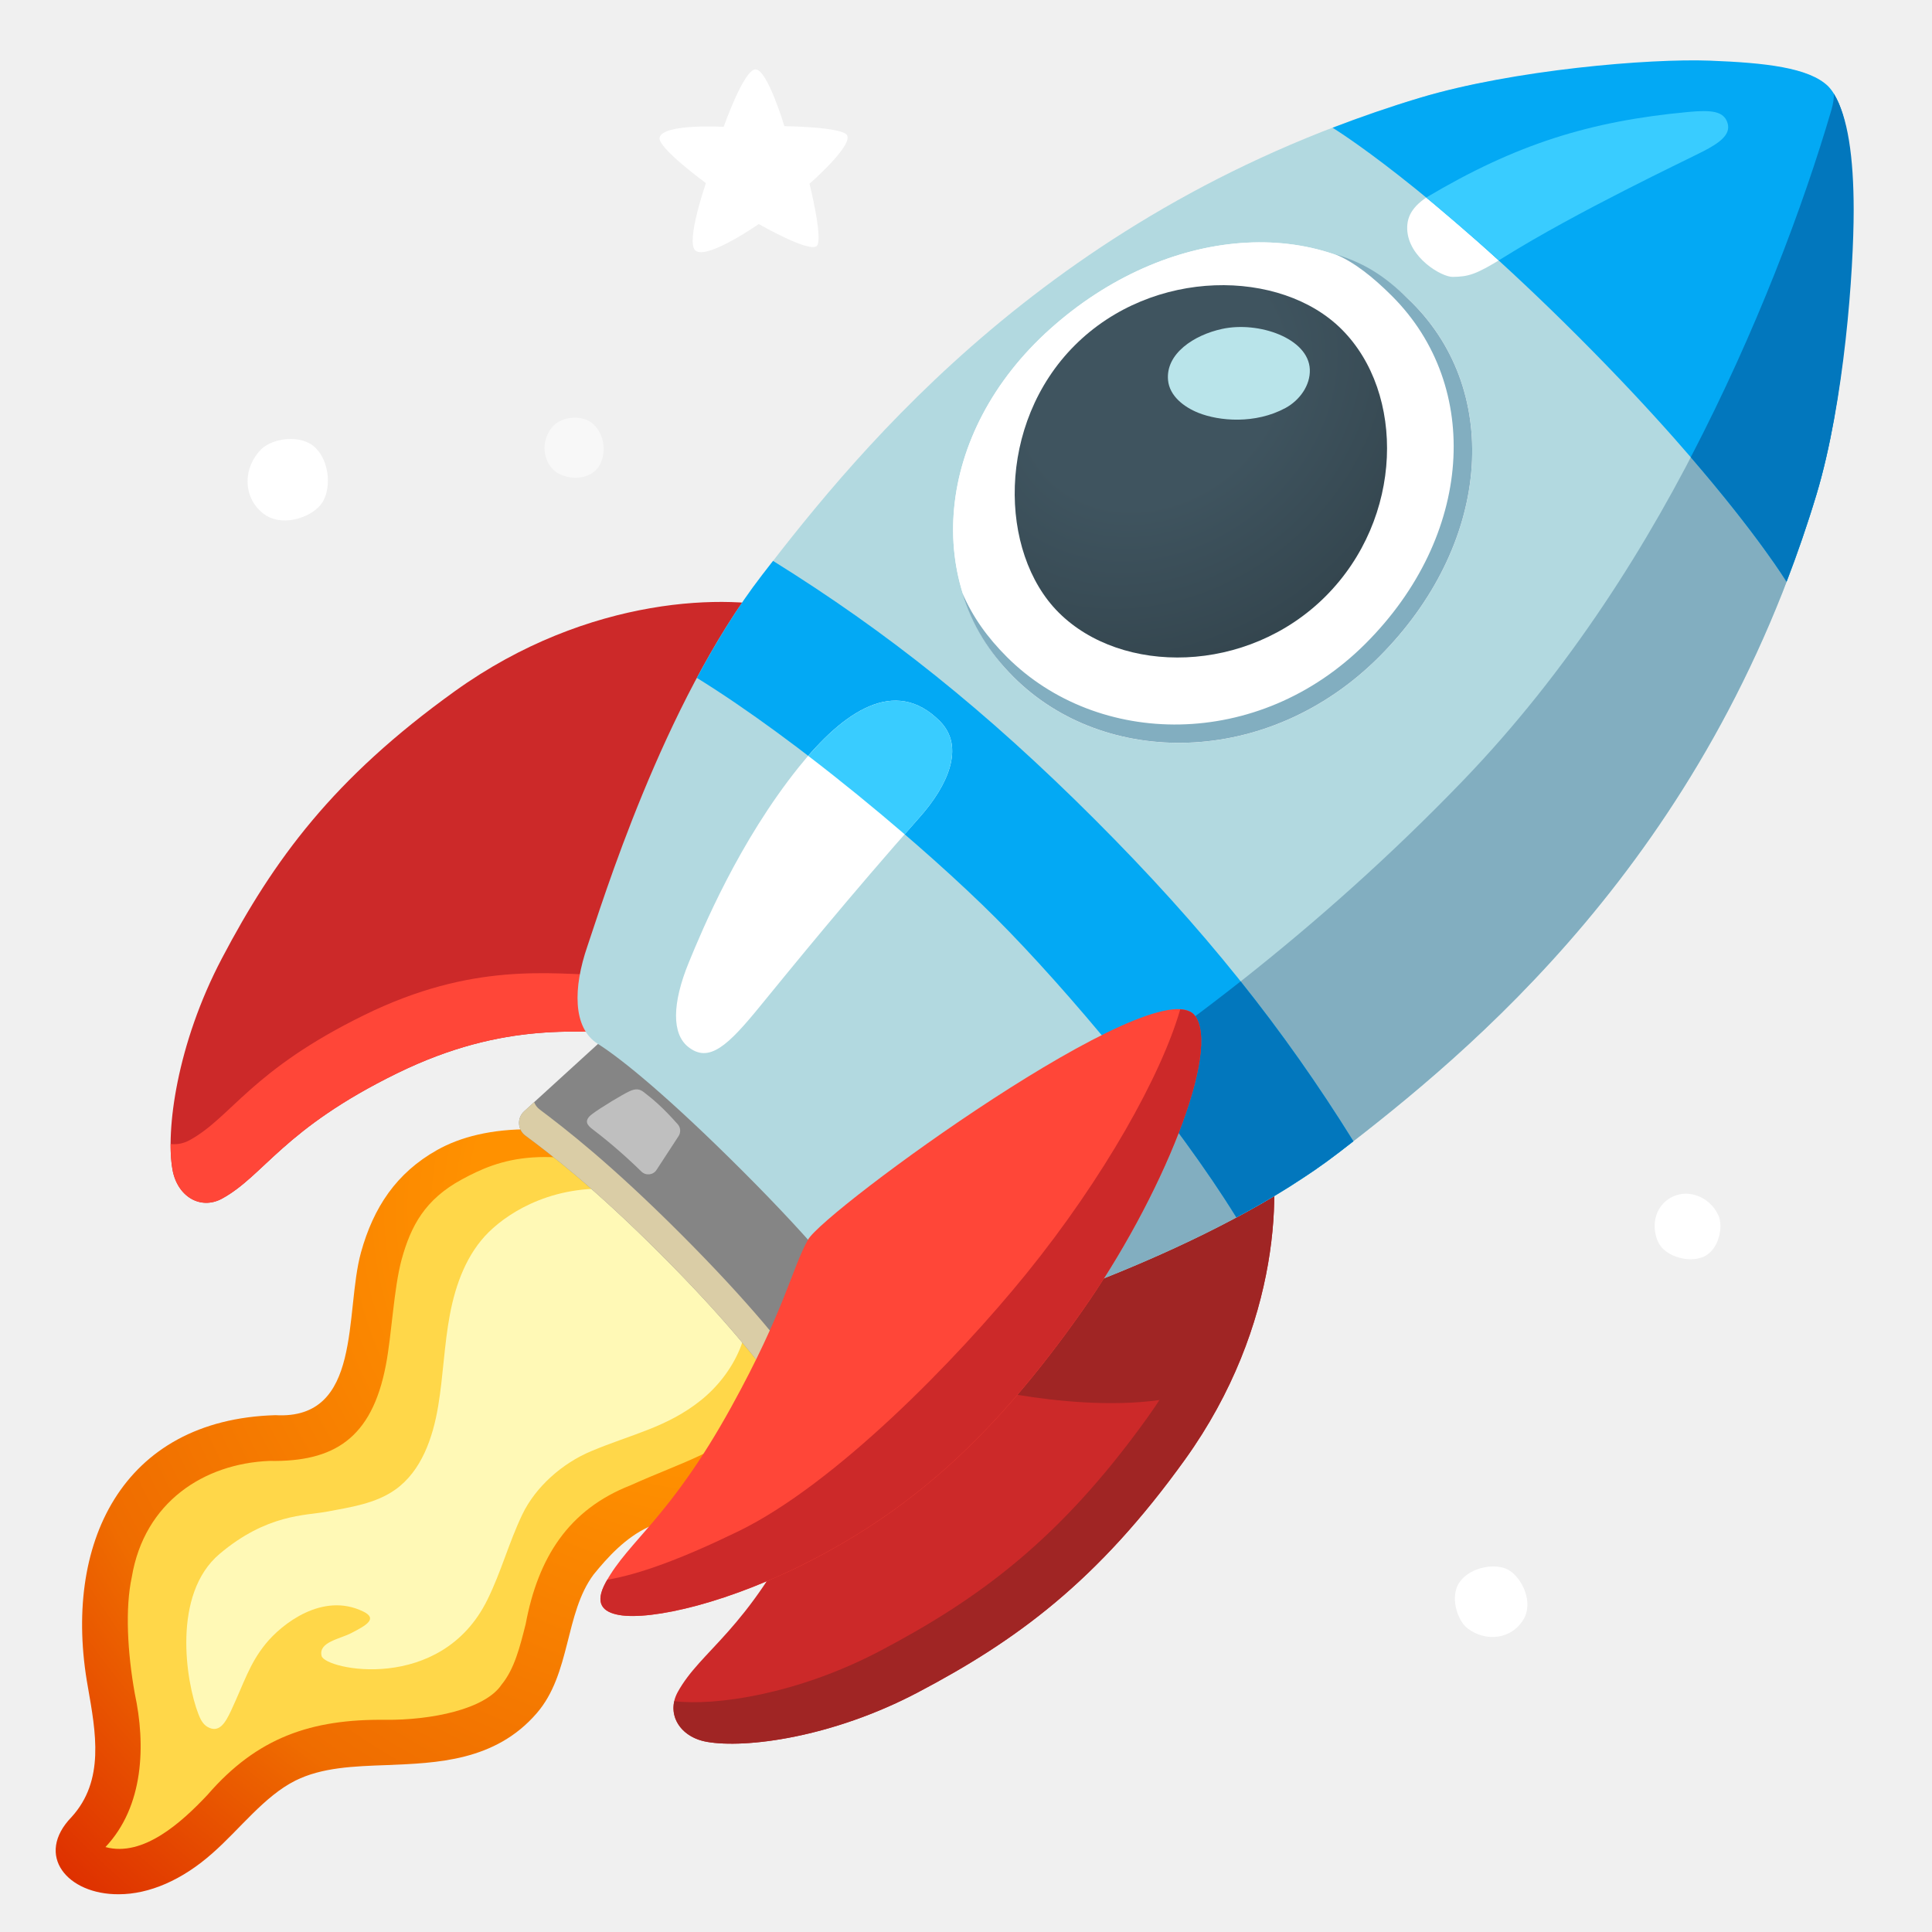
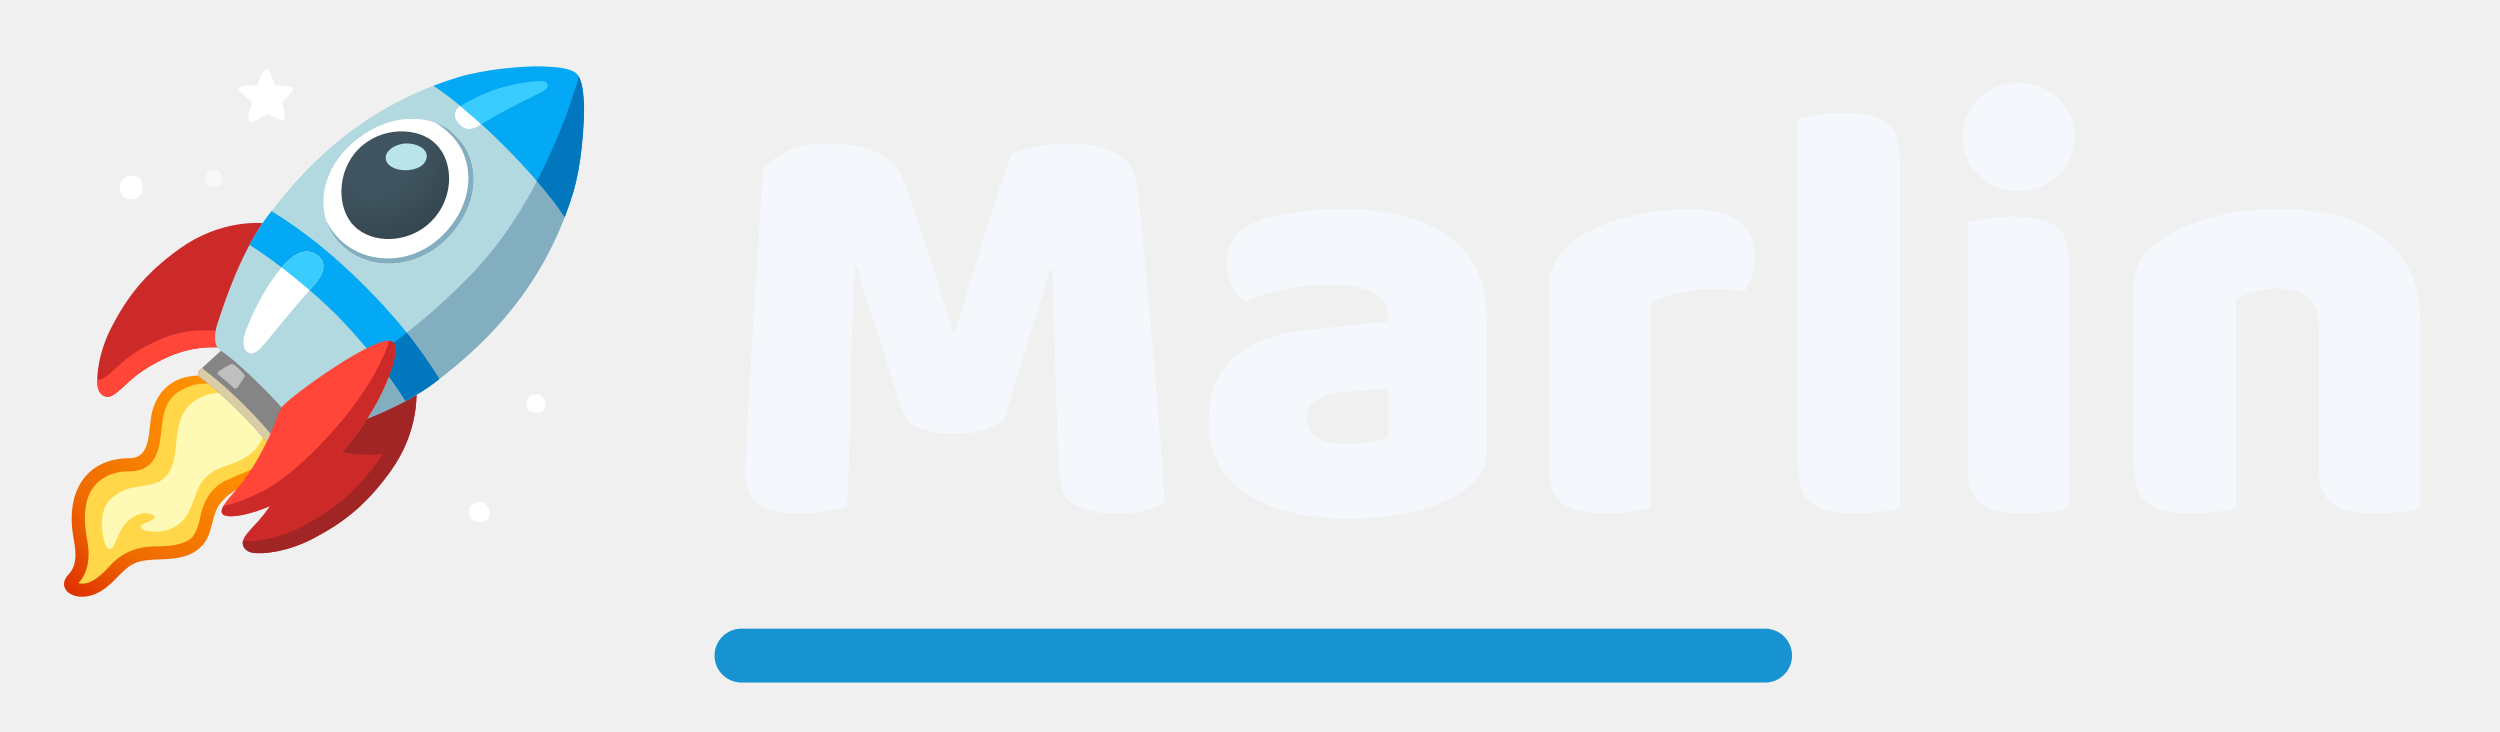
- <svg xmlns="http://www.w3.org/2000/svg" version="1.1" id="Layer_2_00000010285873290264657570000016425740306604066721_" x="0" y="0" viewBox="0 0 128 128" enable-background="new 0 0 128 128" xml:space="preserve">
-   <g>
+ <svg xmlns="http://www.w3.org/2000/svg" viewBox="0 0 417.4 121.8" width="417" height="122">
+   <svg x="8.0" y="8.0" width="93.3" height="93.3" viewBox="0 0 128 128">
    <g>
-       <path fill="#FFFFFF" d="M17.31,29.762c-1.2,1.2-1.254,3.123,0.086,4.225     c1.189,0.983,3.123,0.346,3.847-0.54c0.724-0.886,0.638-2.81-0.324-3.761     C19.958,28.724,18.045,29.038,17.31,29.762z" />
-       <path opacity="0.5" fill="#FFFFFF" enable-background="new    " d="M36.634,28.239     c-0.908,1.005-0.616,2.496,0.227,3.048c0.843,0.551,2.107,0.497,2.723-0.259     c0.551-0.681,0.616-2.042-0.227-2.885C38.623,27.417,37.218,27.59,36.634,28.239z     " />
-       <path fill="#FFFFFF" d="M47.946,8.402c0,0,1.318-3.761,2.097-3.804     c0.789-0.043,1.924,3.761,1.924,3.761s3.901,0.043,4.161,0.616     c0.335,0.735-2.496,3.199-2.496,3.199s0.919,3.674,0.486,4.117     c-0.486,0.486-3.847-1.448-3.847-1.448s-3.458,2.41-4.204,1.751     c-0.648-0.573,0.702-4.463,0.702-4.463s-3.242-2.367-3.069-3.026     C43.947,8.175,47.946,8.402,47.946,8.402z" />
-       <path fill="#FFFFFF" d="M97.244,107.895c1.194,0.9,2.878,0.722,3.672-0.573     c0.719-1.154-0.08-2.762-0.933-3.286c-0.854-0.524-2.522-0.225-3.246,0.732     C96.024,105.714,96.523,107.356,97.244,107.895z" />
-       <path fill="#FFFFFF" d="M113.842,80.506c-0.577-1.249-2.118-1.849-3.286-1.075     c-1.133,0.757-1.086,2.204-0.62,3.001s1.948,1.279,2.951,0.82     C113.89,82.794,114.194,81.254,113.842,80.506z" />
      <g>
-         <path fill="#FFD749" d="M30.211,77.192c-2.344,1.317-4.129,3.593-4.848,6.183      c-0.571,2.055-0.488,4.233-0.882,6.329c-0.394,2.096-1.448,4.278-3.421,5.089      c-1.04,0.428-2.198,0.418-3.319,0.501c-2.522,0.188-5.081,0.926-7.007,2.566      c-1.87,1.592-3.005,3.93-3.476,6.341c-0.471,2.411-0.322,4.904,0.047,7.333      c0.294,1.939,0.727,3.904,0.429,5.842c-0.224,1.457-0.868,2.848-1.834,3.961      c-0.374,0.431-0.829,0.939-0.681,1.49c0.101,0.375,0.458,0.622,0.811,0.783      c2.347,1.073,5.115-0.233,7.044-1.947s3.523-3.889,5.833-5.039      c2.448-1.219,5.312-1.098,8.044-1.238c2.731-0.14,5.709-0.711,7.443-2.826      c2.119-2.585,1.66-6.607,3.775-9.196c1.152-1.41,2.893-2.172,4.549-2.928      c3.047-1.391,6.104-2.984,8.327-5.489c2.223-2.505,3.473-6.121,2.37-9.284      c-0.763-2.189-2.51-3.871-4.239-5.414c-1.475-1.316-3.003-2.659-4.858-3.343      C36.636,74.073,32.614,75.841,30.211,77.192z" />
+         <path fill="#FFFFFF" d="M17.31,29.762c-1.2,1.2-1.254,3.123,0.086,4.225     c1.189,0.983,3.123,0.346,3.847-0.54c0.724-0.886,0.638-2.81-0.324-3.761     C19.958,28.724,18.045,29.038,17.31,29.762z" />
+         <path opacity="0.5" fill="#FFFFFF" enable-background="new    " d="M36.634,28.239     c-0.908,1.005-0.616,2.496,0.227,3.048c0.843,0.551,2.107,0.497,2.723-0.259     c0.551-0.681,0.616-2.042-0.227-2.885C38.623,27.417,37.218,27.59,36.634,28.239z     " />
+         <path fill="#FFFFFF" d="M47.946,8.402c0,0,1.318-3.761,2.097-3.804     c0.789-0.043,1.924,3.761,1.924,3.761s3.901,0.043,4.161,0.616     c0.335,0.735-2.496,3.199-2.496,3.199s0.919,3.674,0.486,4.117     c-0.486,0.486-3.847-1.448-3.847-1.448s-3.458,2.41-4.204,1.751     c-0.648-0.573,0.702-4.463,0.702-4.463s-3.242-2.367-3.069-3.026     C43.947,8.175,47.946,8.402,47.946,8.402z" />
+         <path fill="#FFFFFF" d="M97.244,107.895c1.194,0.9,2.878,0.722,3.672-0.573     c0.719-1.154-0.08-2.762-0.933-3.286c-0.854-0.524-2.522-0.225-3.246,0.732     C96.024,105.714,96.523,107.356,97.244,107.895z" />
+         <path fill="#FFFFFF" d="M113.842,80.506c-0.577-1.249-2.118-1.849-3.286-1.075     c-1.133,0.757-1.086,2.204-0.62,3.001s1.948,1.279,2.951,0.82     C113.89,82.794,114.194,81.254,113.842,80.506z" />
        <g>
-           <radialGradient id="SVGID_1_" cx="47.32" cy="80.024" r="62.861" gradientUnits="userSpaceOnUse">
-             <stop offset="0.255" style="stop-color:#FF9100" />
-             <stop offset="0.714" style="stop-color:#EF6C00" />
-             <stop offset="1" style="stop-color:#DD2C00" />
+           <path fill="#FFD749" d="M30.211,77.192c-2.344,1.317-4.129,3.593-4.848,6.183      c-0.571,2.055-0.488,4.233-0.882,6.329c-0.394,2.096-1.448,4.278-3.421,5.089      c-1.04,0.428-2.198,0.418-3.319,0.501c-2.522,0.188-5.081,0.926-7.007,2.566      c-1.87,1.592-3.005,3.93-3.476,6.341c-0.471,2.411-0.322,4.904,0.047,7.333      c0.294,1.939,0.727,3.904,0.429,5.842c-0.224,1.457-0.868,2.848-1.834,3.961      c-0.374,0.431-0.829,0.939-0.681,1.49c0.101,0.375,0.458,0.622,0.811,0.783      c2.347,1.073,5.115-0.233,7.044-1.947s3.523-3.889,5.833-5.039      c2.448-1.219,5.312-1.098,8.044-1.238c2.731-0.14,5.709-0.711,7.443-2.826      c2.119-2.585,1.66-6.607,3.775-9.196c1.152-1.41,2.893-2.172,4.549-2.928      c3.047-1.391,6.104-2.984,8.327-5.489c2.223-2.505,3.473-6.121,2.37-9.284      c-0.763-2.189-2.51-3.871-4.239-5.414c-1.475-1.316-3.003-2.659-4.858-3.343      C36.636,74.073,32.614,75.841,30.211,77.192z" />
+           <g>
+             <radialGradient id="marlin-SVGID_1_" cx="47.32" cy="80.024" r="62.861" gradientUnits="userSpaceOnUse">
+               <stop offset="0.255" style="stop-color:#FF9100" />
+               <stop offset="0.714" style="stop-color:#EF6C00" />
+               <stop offset="1" style="stop-color:#DD2C00" />
+             </radialGradient>
+             <path fill="url(#marlin-SVGID_1_)" d="M7.869,125.499c-3.402,0.025-5.59-2.576-3.126-5.118       c2.205-2.421,1.606-5.6,1.078-8.623       C4.122,102.325,8.057,94.051,18.247,93.759       c5.79,0.329,4.571-6.81,5.67-10.786c0.83-2.987,2.344-5.264,5.046-6.783       c3.027-1.7,8.248-2.194,16.1,0.703c2.164,0.799,3.696,0.977,5.11,2.238       c5.619,4.462,7.173,10.759,1.992,16.813       c-2.394,2.699-6.009,3.764-9.178,5.212c-1.545,0.703-2.741,2.03-3.658,3.159       c-1.923,2.574-1.5,6.582-3.776,9.197c-2.75,3.182-6.632,3.292-9.901,3.429       c-2.222,0.078-4.321,0.152-6.077,1.026c-2.07,1.034-3.69,3.228-5.505,4.818       C12.067,124.563,9.88,125.499,7.869,125.499z M6.986,122.373       c2.508,0.683,5.064-1.652,6.769-3.467c3.294-3.802,6.875-5.021,11.791-4.964       c3.017,0.028,6.592-0.692,7.686-2.333c0.848-1.033,1.211-2.481,1.596-4.014       c0.827-4.416,2.849-7.585,6.953-9.192c3.332-1.508,6.214-2.268,8.141-4.45       c4.036-4.771,2.642-9.098-1.746-12.583c-1.289-1.151-2.749-2.454-4.379-3.056       c-7.56-2.788-10.746-1.502-13.197-0.174       c-2.452,1.328-3.376,3.088-3.984,5.278c-0.535,1.955-0.656,4.991-1.056,7.049       c-0.931,4.842-3.44,6.4-7.708,6.322c-4.326,0.176-8.286,2.716-9.121,7.698       c-0.443,2.044-0.294,4.964,0.2,7.719       C9.66,115.596,9.54,119.666,6.986,122.373z" />
+           </g>
+           <path fill="#FFF9B6" d="M41.291,78.828c-4.457-0.495-7.495,1.417-8.898,2.791      c-1.463,1.434-2.206,3.456-2.586,5.47c-0.38,2.013-0.441,4.074-0.781,6.095      c-0.352,2.089-1.105,4.274-2.83,5.503c-1.309,0.933-2.971,1.169-4.551,1.466      c-1.389,0.262-3.961,0.143-7.103,2.803c-3.141,2.66-2.242,8.423-1.396,10.61      c0.126,0.325,0.289,0.661,0.589,0.838c0.779,0.459,1.196-0.261,1.579-1.08      c0.862-1.845,1.206-3.082,2.279-4.407c1.074-1.325,3.774-3.457,6.462-2.155      c1.01,0.489,0.191,0.929-0.782,1.434c-0.765,0.397-2.19,0.597-1.967,1.513      c0.223,0.916,7.916,2.518,10.986-3.723c0.932-1.894,1.397-3.724,2.304-5.63      c0.883-1.855,2.669-3.414,4.563-4.209c2.701-1.135,5.021-1.571,7.271-3.37      c2.188-1.749,3.751-4.786,2.785-7.415      C47.576,80.889,45.429,79.287,41.291,78.828z" />
+           <g>
+             <path fill="#CC2929" d="M52.283,40.402c-3.876-1.083-13.243-1.003-22.143,5.387       c-8.078,5.8-12,11.169-15.441,17.71       c-2.999,5.701-3.726,11.424-3.272,13.983c0.32,1.805,1.869,2.707,3.293,1.924       c2.802-1.541,4.033-4.599,11.592-8.3c7.161-3.506,12.247-2.717,16.156-2.615       C45.415,68.569,56.159,41.485,52.283,40.402z" />
+             <path fill="#FF4638" d="M52.283,40.402c-0.414-0.116-0.904-0.214-1.436-0.297       c-0.974,7.597-8.198,24.579-10.534,24.518       c-3.909-0.102-8.995-0.892-16.156,2.615       c-7.558,3.701-8.79,6.759-11.592,8.3c-0.423,0.232-0.853,0.301-1.262,0.257       c-0.002,0.653,0.04,1.224,0.123,1.688c0.32,1.805,1.869,2.707,3.293,1.924       c2.802-1.541,4.033-4.599,11.592-8.3c7.161-3.506,12.247-2.717,16.156-2.615       C45.415,68.569,56.159,41.485,52.283,40.402z" />
+           </g>
+           <path fill="#CC2929" d="M83.903,74.544c1.083,3.876,1.003,13.243-5.387,22.143      c-5.8,8.078-11.169,12-17.71,15.441      c-5.701,2.999-11.424,3.726-13.983,3.272c-1.805-0.32-2.707-1.869-1.924-3.293      c1.541-2.802,4.599-4.033,8.3-11.592c3.506-7.161,2.717-12.247,2.615-16.156      C55.737,81.413,82.82,70.668,83.903,74.544z" />
+           <path fill="#A02524" d="M83.232,77.971l-11.438,5.706l-7.415,8.118      c0,0,8.807,2.287,14.799,0.455L83.232,77.971z" />
+           <path fill="#A02524" d="M83.903,74.544c-0.166-0.595-0.949-0.842-2.147-0.83      c0.572,4.55-0.245,12.558-5.752,20.229      c-5.799,8.078-11.169,12-17.71,15.441      c-5.449,2.867-10.913,3.655-13.619,3.322c-0.282,1.233,0.595,2.418,2.148,2.694      c2.559,0.454,8.283-0.273,13.983-3.272      c6.541-3.441,11.911-7.363,17.71-15.441      C84.906,87.787,84.986,78.42,83.903,74.544z" />
+           <path fill="#858585" d="M62.318,82.107c-2.249-3.515-14.083-15.348-17.597-17.597      l-9.993,9.114c-0.487,0.444-0.447,1.219,0.082,1.612      c1.592,1.183,4.46,3.359,8.943,7.841s6.658,7.35,7.841,8.943      c0.393,0.529,1.168,0.568,1.612,0.081L62.318,82.107z" />
+           <path fill="#DACDA6" d="M53.322,91.073c-1.248-1.657-3.542-4.643-8.233-9.335      c-4.692-4.692-7.678-6.985-9.335-8.233c-0.174-0.131-0.292-0.301-0.367-0.484      l-0.66,0.602c-0.487,0.444-0.447,1.219,0.082,1.612      c1.592,1.183,4.46,3.359,8.943,7.841c4.482,4.482,6.658,7.35,7.841,8.943      c0.393,0.529,1.168,0.568,1.612,0.081l0.602-0.66      C53.623,91.366,53.453,91.247,53.322,91.073z" />
+           <path fill="#B2D9E0" d="M120.344,32.764c1.868-6.21,2.358-14.749,2.358-18.724      c0-3.947-0.35-7.053-1.587-8.328c-1.275-1.237-4.38-1.587-8.328-1.587      c-3.975-0-12.514,0.49-18.724,2.358      C69.885,13.755,57.059,29.573,50.475,38.118      c-6.584,8.545-10.621,21.851-11.562,24.583c-0.941,2.733-0.981,5.401,0.69,6.454      c1.615,1.018,4.762,3.594,9.619,8.45c4.857,4.857,7.139,7.789,8.422,9.62      c1.133,1.618,3.75,1.629,6.483,0.688c2.733-0.941,16.038-4.978,24.583-11.562      C97.254,69.769,113.073,56.942,120.344,32.764z" />
+           <path fill="#82AEC0" d="M120.344,32.764c1.868-6.21,2.358-14.749,2.358-18.724      c0-3.504-0.28-6.337-1.207-7.822c-3.355,11.831-10.546,30.947-24.587,45.519      C77.467,71.915,56.397,81.353,56.397,81.353l-1.172,2.733      c1.091,1.308,1.853,2.332,2.419,3.14c1.133,1.618,3.75,1.629,6.483,0.688      c2.733-0.941,16.038-4.978,24.583-11.562      C97.254,69.769,113.072,56.942,120.344,32.764z" />
+           <path fill="#FFFFFF" d="M94.916,12.823c-1.227,0.708-1.723,1.424-1.684,2.377      c0.074,1.857,2.274,3.159,3.021,3.145c1.021-0.019,1.509-0.132,3.344-1.277      c4.92-3.071,12.133-6.468,13.223-7.03c1.09-0.561,1.88-1.117,1.633-1.895      c-0.246-0.779-1.05-0.873-2.587-0.725      C104.237,8.153,98.101,10.986,94.916,12.823z" />
+           <path fill="#03A9F4" d="M120.344,32.764c1.868-6.21,2.358-14.749,2.358-18.724      c0-3.947-0.35-7.053-1.587-8.328c-1.275-1.237-4.172-1.554-7.838-1.694      c-3.972-0.152-13.004,0.597-19.214,2.464      c-2.005,0.603-3.925,1.27-5.777,1.982c0.068,0.043,6.263,3.822,16.259,13.818      s13.775,16.191,13.818,16.259C119.074,36.689,119.741,34.769,120.344,32.764z" />
+           <path fill="#03A9F4" d="M72.534,54.293c-7.206-7.206-13.76-12.431-21.318-17.132      c-0.255,0.327-0.503,0.648-0.741,0.957c-1.587,2.059-3.022,4.397-4.305,6.795      c6.71,4.146,15.2,11.305,19.82,15.925s11.779,13.11,15.925,19.82      c2.398-1.283,4.735-2.718,6.795-4.305c0.309-0.238,0.63-0.487,0.957-0.741      C84.965,68.053,79.74,61.499,72.534,54.293z" />
+           <path fill="#FFFFFF" d="M91.361,43.525c-7.361,7.361-18.202,7.338-24.21,1.33      S61.842,28.704,69.604,21.768c7.633-6.82,17.944-7.715,23.952-1.707      C99.565,26.069,98.722,36.165,91.361,43.525z" />
+           <path fill="#FFFFFF" d="M91.361,43.525c-7.361,7.361-18.202,7.338-24.21,1.33      S61.842,28.704,69.604,21.768c7.633-6.82,17.944-7.715,23.952-1.707      C99.565,26.069,98.722,36.165,91.361,43.525z" />
+           <path fill="#82AEC0" d="M93.557,20.061c-1.615-1.615-2.963-2.576-5.065-3.212      c1.242,0.536,2.461,1.493,3.735,2.767c6.008,6.008,5.355,15.914-1.752,23.02      c-7.106,7.106-17.76,6.896-23.768,0.888      c-1.291-1.291-2.262-2.645-2.946-4.229c0.634,2.101,1.755,3.924,3.391,5.559      c6.008,6.008,16.849,6.031,24.21-1.33      C98.722,36.165,99.565,26.069,93.557,20.061z" />
+           <radialGradient id="marlin-SVGID_00000083770919074451489010000017324086113155513989_" cx="74.738" cy="21.939" r="26.152" gradientTransform="matrix(0.6330841 0.7740831 -0.91451 0.7479323 49.12334 -48.93426)" gradientUnits="userSpaceOnUse">
+             <stop offset="0.294" style="stop-color:#3F545F" />
+             <stop offset="0.884" style="stop-color:#2F3F47" />
          </radialGradient>
-           <path fill="url(#SVGID_1_)" d="M7.869,125.499c-3.402,0.025-5.59-2.576-3.126-5.118       c2.205-2.421,1.606-5.6,1.078-8.623       C4.122,102.325,8.057,94.051,18.247,93.759       c5.79,0.329,4.571-6.81,5.67-10.786c0.83-2.987,2.344-5.264,5.046-6.783       c3.027-1.7,8.248-2.194,16.1,0.703c2.164,0.799,3.696,0.977,5.11,2.238       c5.619,4.462,7.173,10.759,1.992,16.813       c-2.394,2.699-6.009,3.764-9.178,5.212c-1.545,0.703-2.741,2.03-3.658,3.159       c-1.923,2.574-1.5,6.582-3.776,9.197c-2.75,3.182-6.632,3.292-9.901,3.429       c-2.222,0.078-4.321,0.152-6.077,1.026c-2.07,1.034-3.69,3.228-5.505,4.818       C12.067,124.563,9.88,125.499,7.869,125.499z M6.986,122.373       c2.508,0.683,5.064-1.652,6.769-3.467c3.294-3.802,6.875-5.021,11.791-4.964       c3.017,0.028,6.592-0.692,7.686-2.333c0.848-1.033,1.211-2.481,1.596-4.014       c0.827-4.416,2.849-7.585,6.953-9.192c3.332-1.508,6.214-2.268,8.141-4.45       c4.036-4.771,2.642-9.098-1.746-12.583c-1.289-1.151-2.749-2.454-4.379-3.056       c-7.56-2.788-10.746-1.502-13.197-0.174       c-2.452,1.328-3.376,3.088-3.984,5.278c-0.535,1.955-0.656,4.991-1.056,7.049       c-0.931,4.842-3.44,6.4-7.708,6.322c-4.326,0.176-8.286,2.716-9.121,7.698       c-0.443,2.044-0.294,4.964,0.2,7.719       C9.66,115.596,9.54,119.666,6.986,122.373z" />
+           <path fill="url(#marlin-SVGID_00000083770919074451489010000017324086113155513989_)" d="M87.823,39.508      c-5.179,5.179-13.515,5.241-17.689,1.067      c-3.974-3.974-4.112-12.51,1.067-17.689      c5.179-5.179,13.669-5.087,17.689-1.067      C93.111,26.039,93.003,34.328,87.823,39.508z" />
+           <path fill="#BFBFBF" d="M41.7,72.3c-0.433,0.201-1.901,1.077-2.483,1.521      c-0.582,0.444-0.283,0.746,0.039,0.991c0.701,0.534,1.917,1.511,3.236,2.804      c0.295,0.289,0.778,0.242,1.003-0.104l1.461-2.24      c0.158-0.242,0.142-0.564-0.049-0.781c-0.991-1.12-1.643-1.665-2.271-2.147      C42.387,72.153,42.133,72.099,41.7,72.3z" />
+           <path fill="#0277BD" d="M82.194,65.019c-2.618,2.063-5.152,3.92-7.55,5.583      c2.704,3.355,5.321,6.9,7.27,10.055c0.001-0.001,0.003-0.001,0.004-0.002      c0.596-0.319,1.188-0.647,1.773-0.985c0.029-0.017,0.057-0.034,0.086-0.051      c0.554-0.321,1.103-0.65,1.641-0.988c0.165-0.104,0.322-0.213,0.485-0.318      c0.401-0.259,0.804-0.517,1.192-0.785c0.553-0.382,1.093-0.774,1.614-1.175      c0.309-0.238,0.63-0.487,0.957-0.741      C87.36,71.904,84.924,68.439,82.194,65.019z" />
+           <path fill="#0277BD" d="M122.811,13.924c0-3.504-0.388-6.221-1.315-7.706      c0.019,0.278-0.049,0.683-0.162,1.07c-1.86,6.344-4.94,14.598-9.317,23.005      c4.474,5.188,6.316,8.201,6.346,8.249c0.712-1.852,1.378-3.772,1.982-5.777      C122.212,26.554,122.811,17.899,122.811,13.924z" />
+           <g>
+             <path fill="#FF4638" d="M79.142,67.261c1.807,2.248-2.157,12.11-7.518,19.7       c-5.736,8.123-11.03,12.82-17.571,16.261       c-5.701,2.999-10.926,4.144-13.027,3.777c-1.076-0.188-1.672-0.749-0.888-2.173       c1.541-2.802,4.231-4.225,8.3-11.592c3.562-6.448,4.012-9.169,5.094-11.1       C54.614,80.202,76.621,64.125,79.142,67.261z" />
+           </g>
+           <path fill="#CC2929" d="M79.142,67.262c-0.198-0.247-0.529-0.362-0.95-0.388      c-1.241,4.338-5.064,11.187-10.224,17.547      c-4.59,5.656-12.63,13.911-19.05,17.031c-3.83,1.862-6.584,2.849-8.685,3.212      c-0.031,0.054-0.065,0.106-0.096,0.161c-0.783,1.425-0.188,1.985,0.888,2.173      c2.101,0.367,7.327-0.777,13.027-3.777c6.541-3.441,11.834-8.138,17.571-16.261      C76.985,79.371,80.949,69.509,79.142,67.262z" />
+           <path fill="#39CCFF" d="M114.452,8.142c-0.246-0.779-1.05-0.867-2.587-0.725      c-6.537,0.605-11.44,2.14-17.373,5.67c1.162,0.978,3.401,2.88,4.808,4.164      c0.09-0.056,0.185-0.115,0.296-0.184c4.92-3.071,12.133-6.468,13.223-7.03      C113.909,9.476,114.699,8.921,114.452,8.142z" />
+           <path fill="#FFFFFF" d="M60.945,54.125c-4.655,5.25-8.523,10.011-10.601,12.554      c-2.079,2.544-3.369,3.823-4.782,2.653c-1.023-0.847-1.068-2.795,0.087-5.601      c0.889-2.16,3.296-7.952,7.281-12.919c2.935-3.658,6.362-6.031,9.342-3.03      C63.967,49.49,62.767,52.07,60.945,54.125z" />
+           <path fill="#39CCFF" d="M60.945,54.125c1.822-2.054,3.021-4.635,1.327-6.342      c-2.774-2.794-5.935-0.929-8.726,2.293c2.201,1.687,4.381,3.469,6.393,5.201      C60.274,54.889,60.609,54.504,60.945,54.125z" />
+           <path fill="#B9E4EA" d="M86.779,24.473c0.044,1.061-0.681,2.054-1.615,2.559      c-2,1.08-4.39,0.87-5.766,0.32c-0.971-0.388-1.914-1.122-2.012-2.163      c-0.166-1.757,1.716-2.995,3.589-3.399      C83.376,21.27,86.692,22.404,86.779,24.473z" />
        </g>
-         <path fill="#FFF9B6" d="M41.291,78.828c-4.457-0.495-7.495,1.417-8.898,2.791      c-1.463,1.434-2.206,3.456-2.586,5.47c-0.38,2.013-0.441,4.074-0.781,6.095      c-0.352,2.089-1.105,4.274-2.83,5.503c-1.309,0.933-2.971,1.169-4.551,1.466      c-1.389,0.262-3.961,0.143-7.103,2.803c-3.141,2.66-2.242,8.423-1.396,10.61      c0.126,0.325,0.289,0.661,0.589,0.838c0.779,0.459,1.196-0.261,1.579-1.08      c0.862-1.845,1.206-3.082,2.279-4.407c1.074-1.325,3.774-3.457,6.462-2.155      c1.01,0.489,0.191,0.929-0.782,1.434c-0.765,0.397-2.19,0.597-1.967,1.513      c0.223,0.916,7.916,2.518,10.986-3.723c0.932-1.894,1.397-3.724,2.304-5.63      c0.883-1.855,2.669-3.414,4.563-4.209c2.701-1.135,5.021-1.571,7.271-3.37      c2.188-1.749,3.751-4.786,2.785-7.415      C47.576,80.889,45.429,79.287,41.291,78.828z" />
-         <g>
-           <path fill="#CC2929" d="M52.283,40.402c-3.876-1.083-13.243-1.003-22.143,5.387       c-8.078,5.8-12,11.169-15.441,17.71       c-2.999,5.701-3.726,11.424-3.272,13.983c0.32,1.805,1.869,2.707,3.293,1.924       c2.802-1.541,4.033-4.599,11.592-8.3c7.161-3.506,12.247-2.717,16.156-2.615       C45.415,68.569,56.159,41.485,52.283,40.402z" />
-           <path fill="#FF4638" d="M52.283,40.402c-0.414-0.116-0.904-0.214-1.436-0.297       c-0.974,7.597-8.198,24.579-10.534,24.518       c-3.909-0.102-8.995-0.892-16.156,2.615       c-7.558,3.701-8.79,6.759-11.592,8.3c-0.423,0.232-0.853,0.301-1.262,0.257       c-0.002,0.653,0.04,1.224,0.123,1.688c0.32,1.805,1.869,2.707,3.293,1.924       c2.802-1.541,4.033-4.599,11.592-8.3c7.161-3.506,12.247-2.717,16.156-2.615       C45.415,68.569,56.159,41.485,52.283,40.402z" />
-         </g>
-         <path fill="#CC2929" d="M83.903,74.544c1.083,3.876,1.003,13.243-5.387,22.143      c-5.8,8.078-11.169,12-17.71,15.441      c-5.701,2.999-11.424,3.726-13.983,3.272c-1.805-0.32-2.707-1.869-1.924-3.293      c1.541-2.802,4.599-4.033,8.3-11.592c3.506-7.161,2.717-12.247,2.615-16.156      C55.737,81.413,82.82,70.668,83.903,74.544z" />
-         <path fill="#A02524" d="M83.232,77.971l-11.438,5.706l-7.415,8.118      c0,0,8.807,2.287,14.799,0.455L83.232,77.971z" />
-         <path fill="#A02524" d="M83.903,74.544c-0.166-0.595-0.949-0.842-2.147-0.83      c0.572,4.55-0.245,12.558-5.752,20.229      c-5.799,8.078-11.169,12-17.71,15.441      c-5.449,2.867-10.913,3.655-13.619,3.322c-0.282,1.233,0.595,2.418,2.148,2.694      c2.559,0.454,8.283-0.273,13.983-3.272      c6.541-3.441,11.911-7.363,17.71-15.441      C84.906,87.787,84.986,78.42,83.903,74.544z" />
-         <path fill="#858585" d="M62.318,82.107c-2.249-3.515-14.083-15.348-17.597-17.597      l-9.993,9.114c-0.487,0.444-0.447,1.219,0.082,1.612      c1.592,1.183,4.46,3.359,8.943,7.841s6.658,7.35,7.841,8.943      c0.393,0.529,1.168,0.568,1.612,0.081L62.318,82.107z" />
-         <path fill="#DACDA6" d="M53.322,91.073c-1.248-1.657-3.542-4.643-8.233-9.335      c-4.692-4.692-7.678-6.985-9.335-8.233c-0.174-0.131-0.292-0.301-0.367-0.484      l-0.66,0.602c-0.487,0.444-0.447,1.219,0.082,1.612      c1.592,1.183,4.46,3.359,8.943,7.841c4.482,4.482,6.658,7.35,7.841,8.943      c0.393,0.529,1.168,0.568,1.612,0.081l0.602-0.66      C53.623,91.366,53.453,91.247,53.322,91.073z" />
-         <path fill="#B2D9E0" d="M120.344,32.764c1.868-6.21,2.358-14.749,2.358-18.724      c0-3.947-0.35-7.053-1.587-8.328c-1.275-1.237-4.38-1.587-8.328-1.587      c-3.975-0-12.514,0.49-18.724,2.358      C69.885,13.755,57.059,29.573,50.475,38.118      c-6.584,8.545-10.621,21.851-11.562,24.583c-0.941,2.733-0.981,5.401,0.69,6.454      c1.615,1.018,4.762,3.594,9.619,8.45c4.857,4.857,7.139,7.789,8.422,9.62      c1.133,1.618,3.75,1.629,6.483,0.688c2.733-0.941,16.038-4.978,24.583-11.562      C97.254,69.769,113.073,56.942,120.344,32.764z" />
-         <path fill="#82AEC0" d="M120.344,32.764c1.868-6.21,2.358-14.749,2.358-18.724      c0-3.504-0.28-6.337-1.207-7.822c-3.355,11.831-10.546,30.947-24.587,45.519      C77.467,71.915,56.397,81.353,56.397,81.353l-1.172,2.733      c1.091,1.308,1.853,2.332,2.419,3.14c1.133,1.618,3.75,1.629,6.483,0.688      c2.733-0.941,16.038-4.978,24.583-11.562      C97.254,69.769,113.072,56.942,120.344,32.764z" />
-         <path fill="#FFFFFF" d="M94.916,12.823c-1.227,0.708-1.723,1.424-1.684,2.377      c0.074,1.857,2.274,3.159,3.021,3.145c1.021-0.019,1.509-0.132,3.344-1.277      c4.92-3.071,12.133-6.468,13.223-7.03c1.09-0.561,1.88-1.117,1.633-1.895      c-0.246-0.779-1.05-0.873-2.587-0.725      C104.237,8.153,98.101,10.986,94.916,12.823z" />
-         <path fill="#03A9F4" d="M120.344,32.764c1.868-6.21,2.358-14.749,2.358-18.724      c0-3.947-0.35-7.053-1.587-8.328c-1.275-1.237-4.172-1.554-7.838-1.694      c-3.972-0.152-13.004,0.597-19.214,2.464      c-2.005,0.603-3.925,1.27-5.777,1.982c0.068,0.043,6.263,3.822,16.259,13.818      s13.775,16.191,13.818,16.259C119.074,36.689,119.741,34.769,120.344,32.764z" />
-         <path fill="#03A9F4" d="M72.534,54.293c-7.206-7.206-13.76-12.431-21.318-17.132      c-0.255,0.327-0.503,0.648-0.741,0.957c-1.587,2.059-3.022,4.397-4.305,6.795      c6.71,4.146,15.2,11.305,19.82,15.925s11.779,13.11,15.925,19.82      c2.398-1.283,4.735-2.718,6.795-4.305c0.309-0.238,0.63-0.487,0.957-0.741      C84.965,68.053,79.74,61.499,72.534,54.293z" />
-         <path fill="#FFFFFF" d="M91.361,43.525c-7.361,7.361-18.202,7.338-24.21,1.33      S61.842,28.704,69.604,21.768c7.633-6.82,17.944-7.715,23.952-1.707      C99.565,26.069,98.722,36.165,91.361,43.525z" />
-         <path fill="#FFFFFF" d="M91.361,43.525c-7.361,7.361-18.202,7.338-24.21,1.33      S61.842,28.704,69.604,21.768c7.633-6.82,17.944-7.715,23.952-1.707      C99.565,26.069,98.722,36.165,91.361,43.525z" />
-         <path fill="#82AEC0" d="M93.557,20.061c-1.615-1.615-2.963-2.576-5.065-3.212      c1.242,0.536,2.461,1.493,3.735,2.767c6.008,6.008,5.355,15.914-1.752,23.02      c-7.106,7.106-17.76,6.896-23.768,0.888      c-1.291-1.291-2.262-2.645-2.946-4.229c0.634,2.101,1.755,3.924,3.391,5.559      c6.008,6.008,16.849,6.031,24.21-1.33      C98.722,36.165,99.565,26.069,93.557,20.061z" />
-         <radialGradient id="SVGID_00000083770919074451489010000017324086113155513989_" cx="74.738" cy="21.939" r="26.152" gradientTransform="matrix(0.6330841 0.7740831 -0.91451 0.7479323 49.12334 -48.93426)" gradientUnits="userSpaceOnUse">
-           <stop offset="0.294" style="stop-color:#3F545F" />
-           <stop offset="0.884" style="stop-color:#2F3F47" />
-         </radialGradient>
-         <path fill="url(#SVGID_00000083770919074451489010000017324086113155513989_)" d="M87.823,39.508      c-5.179,5.179-13.515,5.241-17.689,1.067      c-3.974-3.974-4.112-12.51,1.067-17.689      c5.179-5.179,13.669-5.087,17.689-1.067      C93.111,26.039,93.003,34.328,87.823,39.508z" />
-         <path fill="#BFBFBF" d="M41.7,72.3c-0.433,0.201-1.901,1.077-2.483,1.521      c-0.582,0.444-0.283,0.746,0.039,0.991c0.701,0.534,1.917,1.511,3.236,2.804      c0.295,0.289,0.778,0.242,1.003-0.104l1.461-2.24      c0.158-0.242,0.142-0.564-0.049-0.781c-0.991-1.12-1.643-1.665-2.271-2.147      C42.387,72.153,42.133,72.099,41.7,72.3z" />
-         <path fill="#0277BD" d="M82.194,65.019c-2.618,2.063-5.152,3.92-7.55,5.583      c2.704,3.355,5.321,6.9,7.27,10.055c0.001-0.001,0.003-0.001,0.004-0.002      c0.596-0.319,1.188-0.647,1.773-0.985c0.029-0.017,0.057-0.034,0.086-0.051      c0.554-0.321,1.103-0.65,1.641-0.988c0.165-0.104,0.322-0.213,0.485-0.318      c0.401-0.259,0.804-0.517,1.192-0.785c0.553-0.382,1.093-0.774,1.614-1.175      c0.309-0.238,0.63-0.487,0.957-0.741      C87.36,71.904,84.924,68.439,82.194,65.019z" />
-         <path fill="#0277BD" d="M122.811,13.924c0-3.504-0.388-6.221-1.315-7.706      c0.019,0.278-0.049,0.683-0.162,1.07c-1.86,6.344-4.94,14.598-9.317,23.005      c4.474,5.188,6.316,8.201,6.346,8.249c0.712-1.852,1.378-3.772,1.982-5.777      C122.212,26.554,122.811,17.899,122.811,13.924z" />
-         <g>
-           <path fill="#FF4638" d="M79.142,67.261c1.807,2.248-2.157,12.11-7.518,19.7       c-5.736,8.123-11.03,12.82-17.571,16.261       c-5.701,2.999-10.926,4.144-13.027,3.777c-1.076-0.188-1.672-0.749-0.888-2.173       c1.541-2.802,4.231-4.225,8.3-11.592c3.562-6.448,4.012-9.169,5.094-11.1       C54.614,80.202,76.621,64.125,79.142,67.261z" />
-         </g>
-         <path fill="#CC2929" d="M79.142,67.262c-0.198-0.247-0.529-0.362-0.95-0.388      c-1.241,4.338-5.064,11.187-10.224,17.547      c-4.59,5.656-12.63,13.911-19.05,17.031c-3.83,1.862-6.584,2.849-8.685,3.212      c-0.031,0.054-0.065,0.106-0.096,0.161c-0.783,1.425-0.188,1.985,0.888,2.173      c2.101,0.367,7.327-0.777,13.027-3.777c6.541-3.441,11.834-8.138,17.571-16.261      C76.985,79.371,80.949,69.509,79.142,67.262z" />
-         <path fill="#39CCFF" d="M114.452,8.142c-0.246-0.779-1.05-0.867-2.587-0.725      c-6.537,0.605-11.44,2.14-17.373,5.67c1.162,0.978,3.401,2.88,4.808,4.164      c0.09-0.056,0.185-0.115,0.296-0.184c4.92-3.071,12.133-6.468,13.223-7.03      C113.909,9.476,114.699,8.921,114.452,8.142z" />
-         <path fill="#FFFFFF" d="M60.945,54.125c-4.655,5.25-8.523,10.011-10.601,12.554      c-2.079,2.544-3.369,3.823-4.782,2.653c-1.023-0.847-1.068-2.795,0.087-5.601      c0.889-2.16,3.296-7.952,7.281-12.919c2.935-3.658,6.362-6.031,9.342-3.03      C63.967,49.49,62.767,52.07,60.945,54.125z" />
-         <path fill="#39CCFF" d="M60.945,54.125c1.822-2.054,3.021-4.635,1.327-6.342      c-2.774-2.794-5.935-0.929-8.726,2.293c2.201,1.687,4.381,3.469,6.393,5.201      C60.274,54.889,60.609,54.504,60.945,54.125z" />
-         <path fill="#B9E4EA" d="M86.779,24.473c0.044,1.061-0.681,2.054-1.615,2.559      c-2,1.08-4.39,0.87-5.766,0.32c-0.971-0.388-1.914-1.122-2.012-2.163      c-0.166-1.757,1.716-2.995,3.589-3.399      C83.376,21.27,86.692,22.404,86.779,24.473z" />
      </g>
    </g>
-   </g>
+   </svg>
+   <path transform="translate(119.3 84.8)" fill="#F4F7FB" d="M48.4 -14.9Q47.1 -13.9 45.05 -13.2Q43.0 -12.5 40.3 -12.5Q36.7 -12.5 34.35 -13.4Q32.0 -14.3 31.3 -16.5Q28.5 -25.4 26.7 -30.8Q24.9 -36.2 23.9 -40.3H23.4Q23.1 -34.4 22.95 -29.55Q22.8 -24.7 22.75 -20.15Q22.7 -15.6 22.55 -10.85Q22.4 -6.1 22.1 -0.4Q20.8 0.0 18.7 0.4Q16.6 0.8 14.5 0.8Q10.2 0.8 7.7 -0.6Q5.2 -2.0 5.2 -5.7Q5.2 -8.2 5.4 -12.55Q5.6 -16.9 5.95 -22.35Q6.3 -27.8 6.65 -33.8Q7.0 -39.8 7.4 -45.7Q7.8 -51.6 8.1 -56.7Q8.9 -58.0 11.6 -59.5Q14.3 -61.0 19.2 -61.0Q24.5 -61.0 27.55 -59.35Q30.6 -57.7 31.9 -54.0Q33.1 -50.8 34.5 -46.45Q35.9 -42.1 37.3 -37.65Q38.7 -33.2 39.8 -29.7H40.3Q42.7 -38.0 45.15 -45.95Q47.6 -53.9 49.5 -59.1Q51.0 -59.9 53.4 -60.45Q55.8 -61.0 58.6 -61.0Q63.5 -61.0 66.6 -59.55Q69.7 -58.1 70.2 -55.4Q70.6 -53.4 71.05 -49.3Q71.5 -45.2 72.0 -39.9Q72.5 -34.6 73.0 -28.85Q73.5 -23.1 73.95 -17.7Q74.4 -12.3 74.7 -7.95Q75.0 -3.6 75.1 -1.1Q73.4 -0.1 71.55 0.35Q69.7 0.8 66.8 0.8Q63.1 0.8 60.45 -0.5Q57.8 -1.8 57.6 -5.6Q57.2 -12.9 57.0 -19.2Q56.8 -25.5 56.7 -30.7Q56.6 -35.9 56.4 -39.8H55.9Q54.9 -35.9 53.0 -30.0Q51.1 -24.1 48.4 -14.9ZM105.7 -10.8Q107.4 -10.8 109.45 -11.15Q111.5 -11.5 112.5 -12.1V-20.1L105.3 -19.5Q102.5 -19.3 100.7 -18.3Q98.9 -17.3 98.9 -15.3Q98.9 -13.3 100.45 -12.05Q102.0 -10.8 105.7 -10.8ZM104.9 -50.1Q115.8 -50.1 122.35 -45.65Q128.9 -41.2 128.9 -31.8V-9.4Q128.9 -6.8 127.45 -5.15Q126.0 -3.5 124.0 -2.3Q120.8 -0.4 116.2 0.6Q111.6 1.6 105.7 1.6Q95.2 1.6 88.85 -2.45Q82.5 -6.5 82.5 -14.7Q82.5 -21.6 86.65 -25.3Q90.8 -29.0 99.3 -29.9L112.4 -31.3V-32.0Q112.4 -34.9 109.85 -36.15Q107.3 -37.4 102.5 -37.4Q98.8 -37.4 95.15 -36.6Q91.5 -35.8 88.6 -34.6Q87.3 -35.5 86.4 -37.35Q85.5 -39.2 85.5 -41.2Q85.5 -46.0 90.6 -48.0Q93.5 -49.1 97.45 -49.6Q101.4 -50.1 104.9 -50.1ZM156.3 -34.3V-22.9H139.3V-36.9Q139.3 -39.8 140.85 -41.95Q142.4 -44.1 144.9 -45.7Q148.4 -47.8 153.1 -48.9Q157.8 -50.0 162.8 -50.0Q173.7 -50.0 173.7 -42.3Q173.7 -40.5 173.2 -38.95Q172.7 -37.4 172.0 -36.3Q171.0 -36.5 169.6 -36.6Q168.2 -36.7 166.5 -36.7Q164.0 -36.7 161.2 -36.1Q158.4 -35.5 156.3 -34.3ZM139.3 -26.4H156.3V-0.1Q155.2 0.2 153.15 0.5Q151.1 0.8 148.7 0.8Q143.8 0.8 141.55 -0.9Q139.3 -2.6 139.3 -7.2ZM180.9 -26.4H197.9V-0.1Q196.8 0.2 194.75 0.5Q192.7 0.8 190.3 0.8Q185.4 0.8 183.15 -0.9Q180.9 -2.6 180.9 -7.2ZM197.9 -17.5H180.9V-65.2Q182 -65.5 184.05 -65.8Q186.1 -66.1 188.5 -66.1Q193.5 -66.1 195.7 -64.45Q197.9 -62.8 197.9 -58.1ZM208.4 -62.1Q208.4 -65.9 211 -68.5Q213.6 -71.1 217.7 -71.1Q221.8 -71.1 224.4 -68.5Q227 -65.9 227 -62.1Q227 -58.4 224.4 -55.75Q221.8 -53.1 217.7 -53.1Q213.6 -53.1 211 -55.75Q208.4 -58.4 208.4 -62.1ZM209.2 -26.4H226.2V-0.1Q225.1 0.2 223.05 0.5Q221 0.8 218.6 0.8Q213.7 0.8 211.45 -0.9Q209.2 -2.6 209.2 -7.2ZM226.2 -17.5H209.2V-47.9Q210.3 -48.2 212.35 -48.5Q214.4 -48.8 216.8 -48.8Q221.8 -48.8 224.0 -47.15Q226.2 -45.5 226.2 -40.8ZM284.8 -31.3V-22.1H267.8V-30.8Q267.8 -33.9 265.95 -35.35Q264.1 -36.8 261.1 -36.8Q259.1 -36.8 257.35 -36.3Q255.6 -35.8 254.0 -35.0V-22.1H237.0V-37.3Q237.0 -40.0 238.15 -41.7Q239.3 -43.4 241.3 -44.8Q244.7 -47.2 249.9 -48.65Q255.1 -50.1 261.3 -50.1Q272.6 -50.1 278.7 -45.15Q284.8 -40.2 284.8 -31.3ZM237.0 -26.4H254.0V-0.1Q252.9 0.2 250.85 0.5Q248.8 0.8 246.4 0.8Q241.5 0.8 239.25 -0.9Q237.0 -2.6 237.0 -7.2ZM267.8 -26.4H284.8V-0.1Q283.7 0.2 281.65 0.5Q279.6 0.8 277.2 0.8Q272.3 0.8 270.05 -0.9Q267.8 -2.6 267.8 -7.2Z" />
+   <rect x="119.3" y="104.8" width="179.9" height="9.0" rx="4.5" fill="#1793D1" />
</svg>
